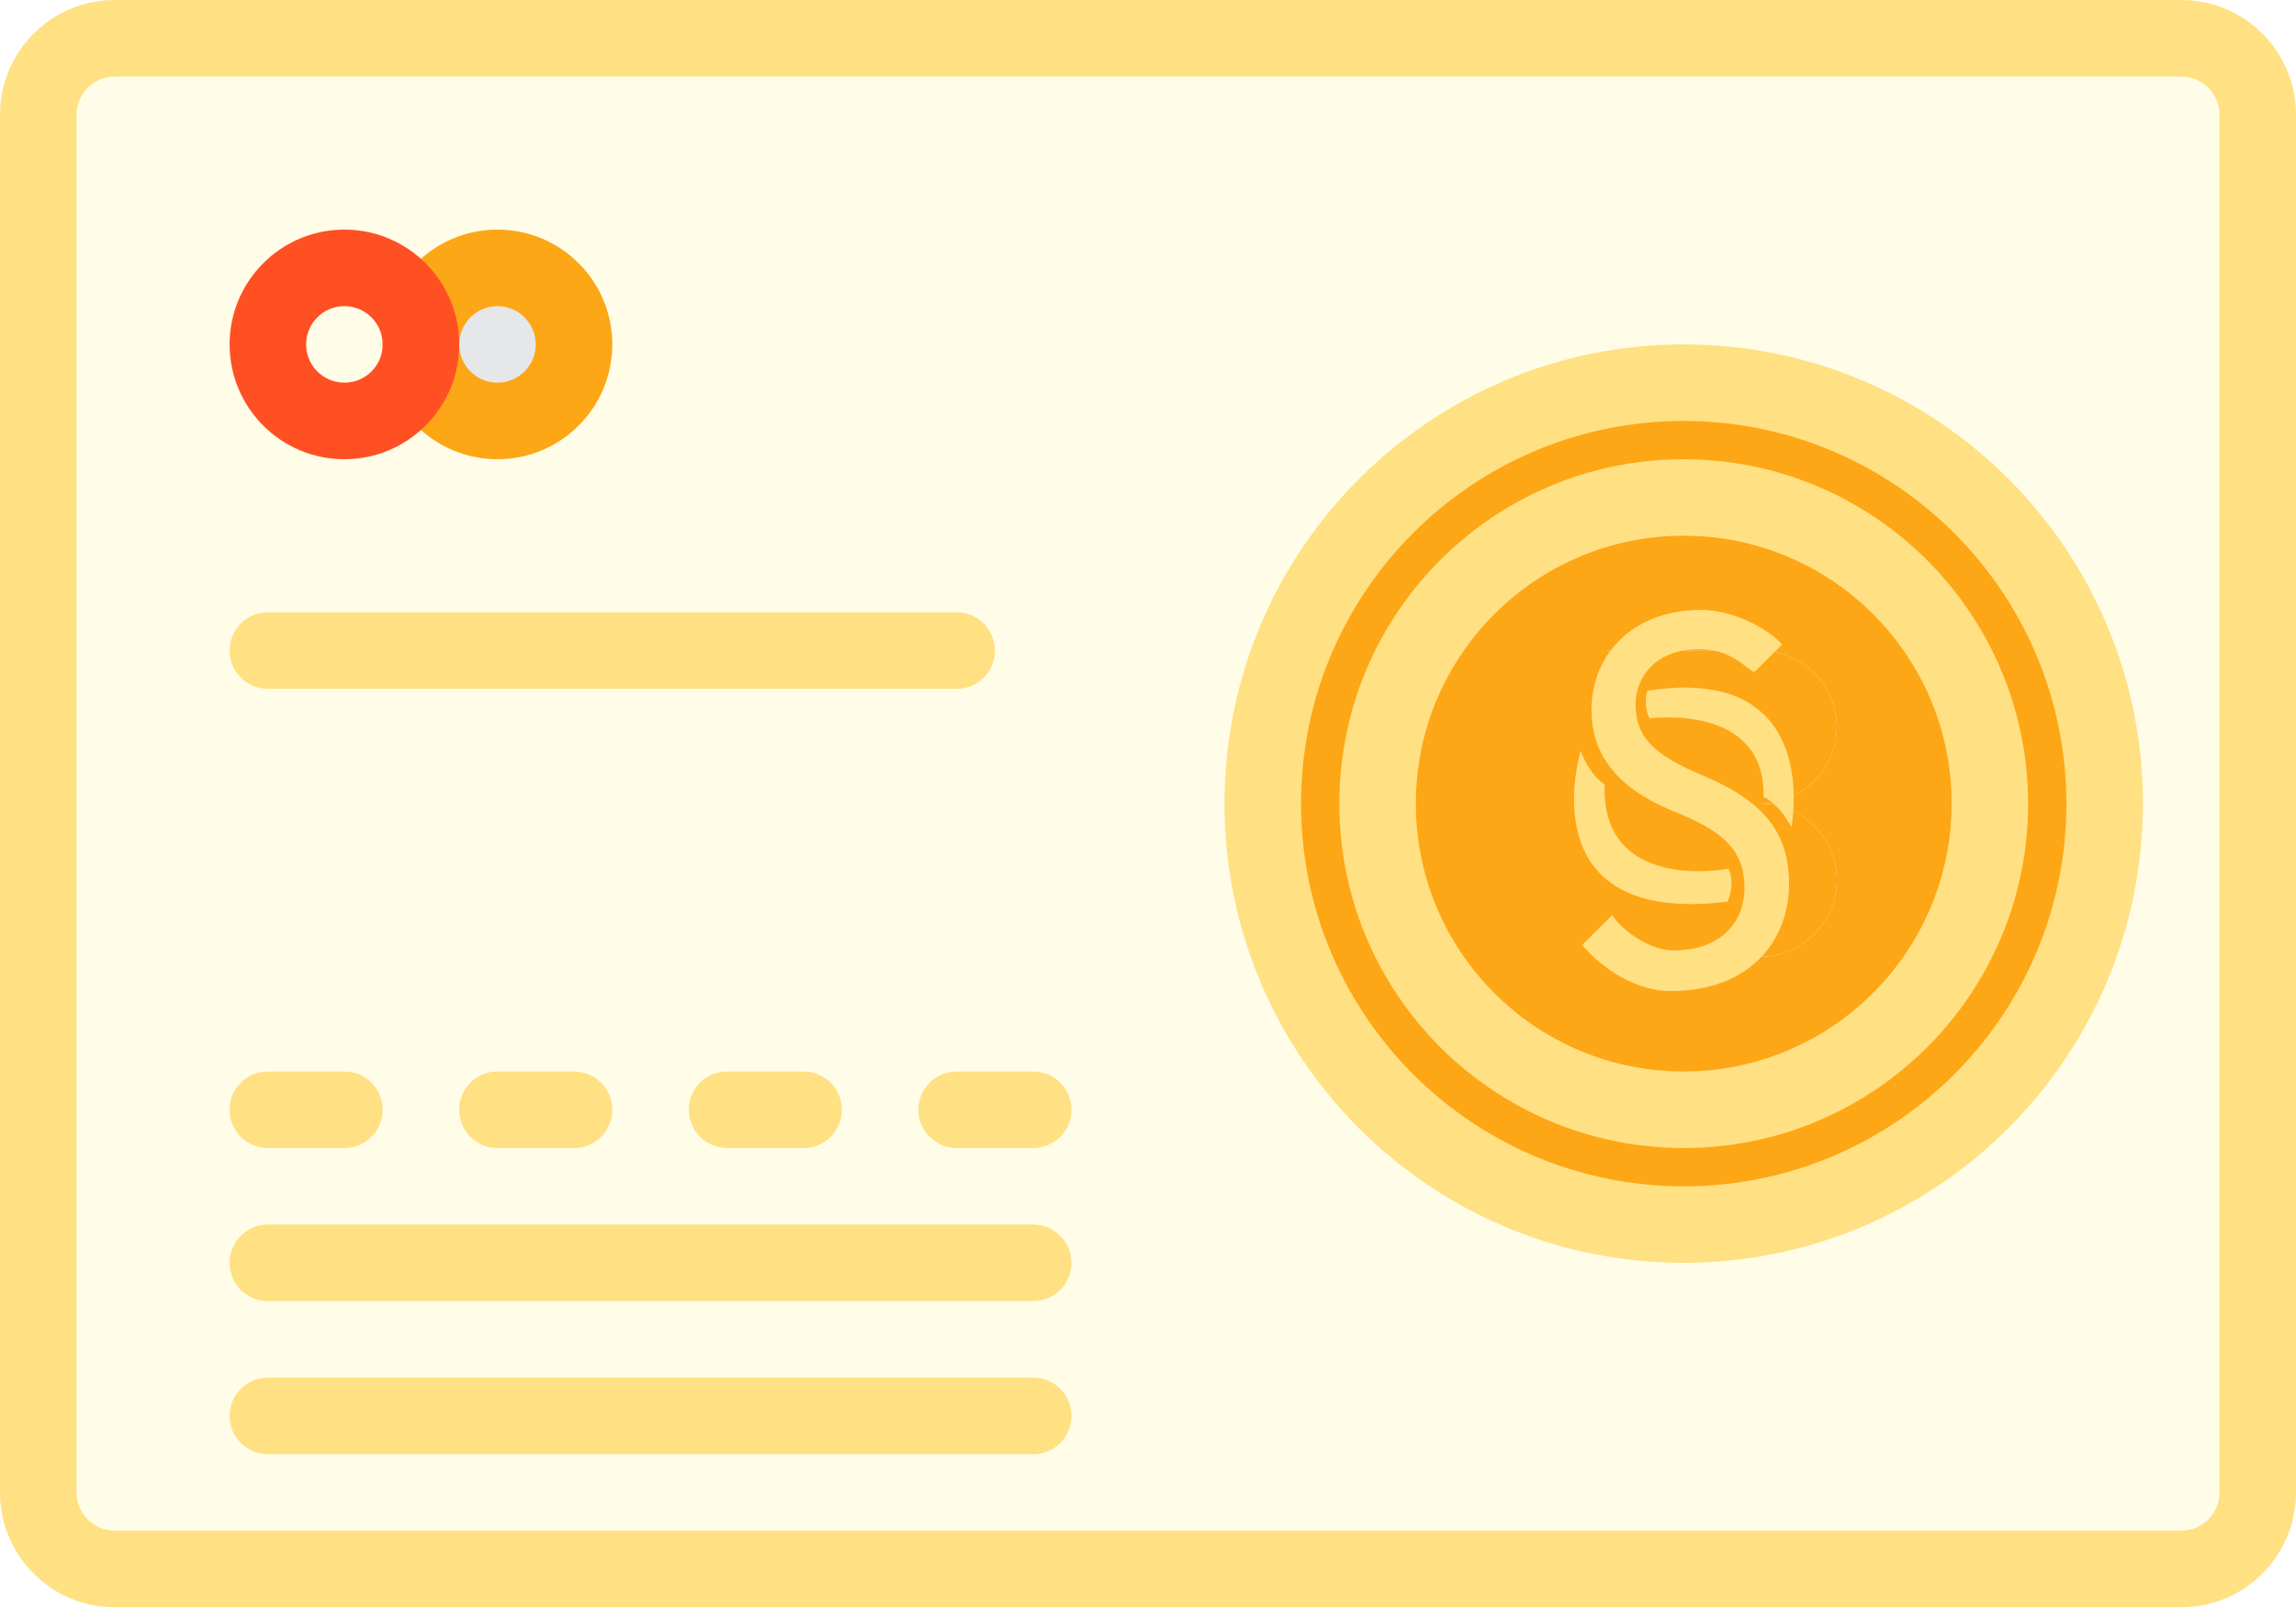
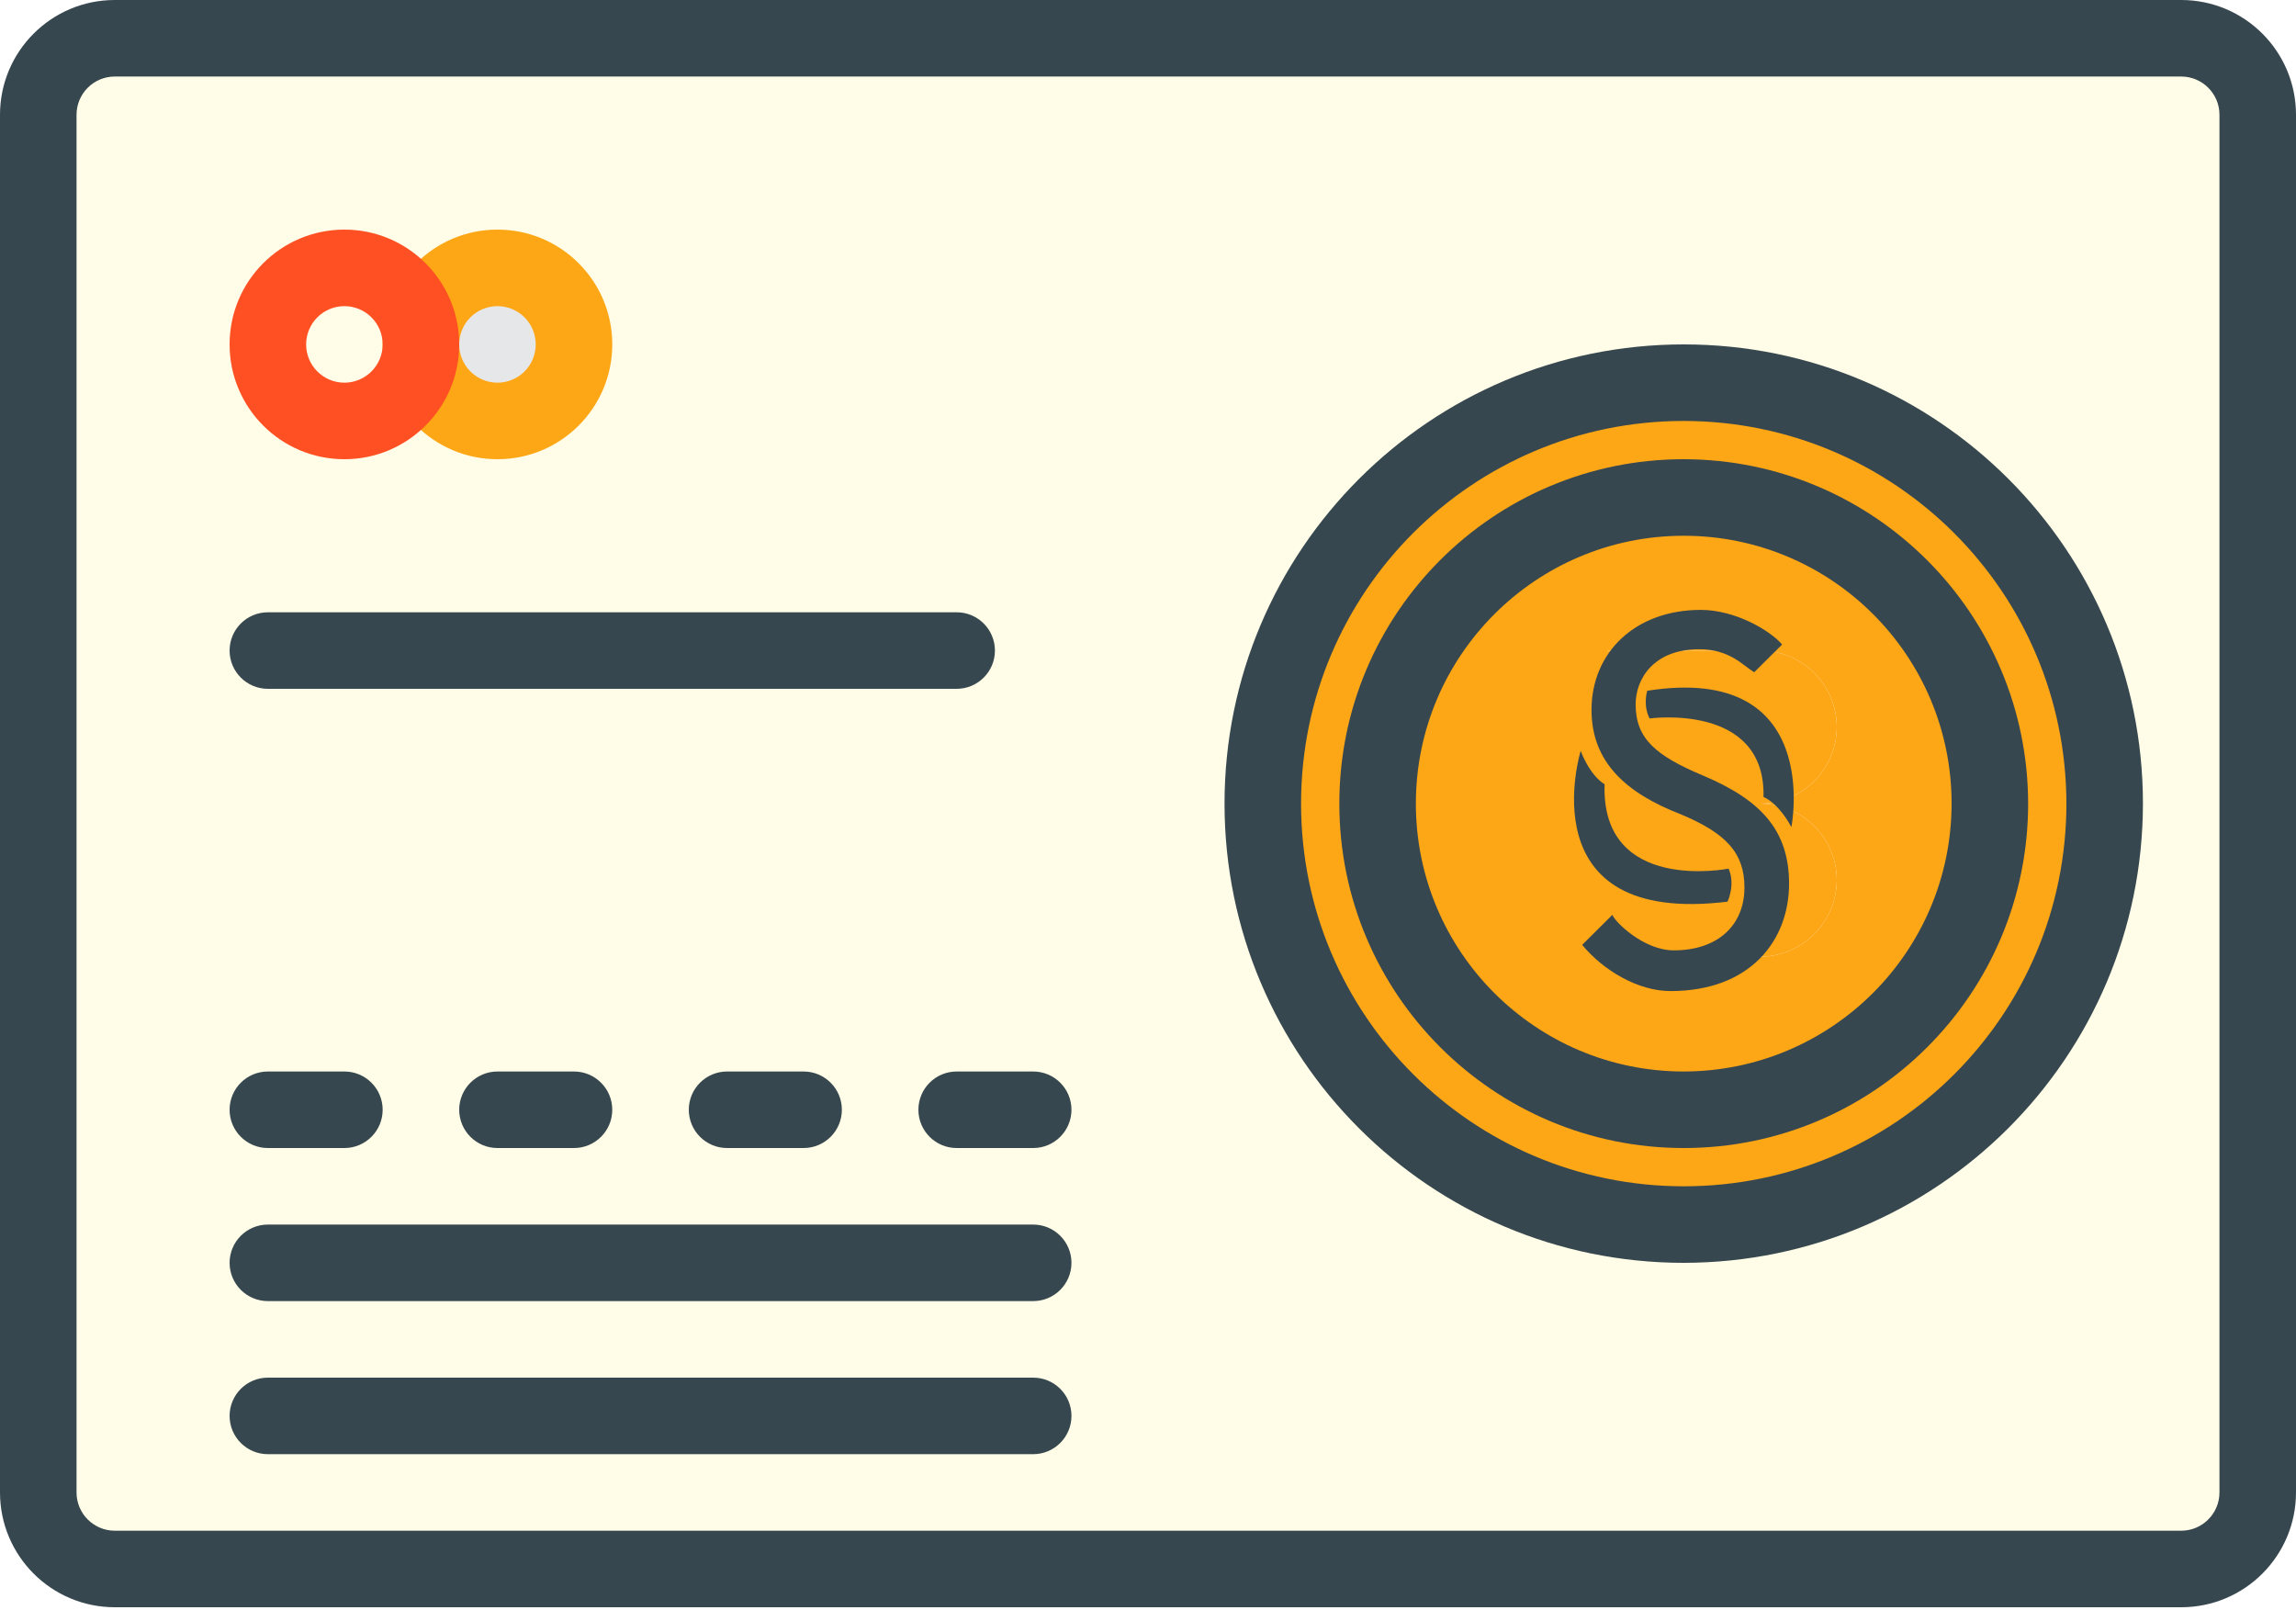
<svg xmlns="http://www.w3.org/2000/svg" width="512" height="359" viewBox="0 0 512 359" fill="none">
  <path d="M477.867 1.83105e-07H17.067C7.638 1.83105e-07 -7.6294e-09 7.637 -7.6294e-09 17.067V324.267C-7.6294e-09 333.696 7.637 341.334 17.067 341.334H477.867C487.296 341.334 494.934 333.697 494.934 324.267V17.067C494.934 7.638 487.296 1.83105e-07 477.867 1.83105e-07ZM68.267 51.2C77.696 51.2 85.334 58.837 85.334 68.267C85.334 58.838 92.971 51.2 102.401 51.2C111.831 51.2 119.467 58.838 119.467 68.267C119.467 77.696 111.83 85.334 102.4 85.334C92.97 85.334 85.333 77.697 85.333 68.267C85.333 77.696 77.696 85.334 68.266 85.334C58.836 85.334 51.199 77.697 51.199 68.267C51.2 58.838 58.838 51.2 68.267 51.2ZM366.934 264.534C315.094 264.534 273.067 222.507 273.067 170.667C273.067 118.827 315.094 76.8 366.934 76.8C418.774 76.8 460.8 118.827 460.8 170.667C460.8 222.507 418.774 264.534 366.934 264.534Z" transform="translate(8.53296 8.53296)" fill="#FFFDE7" />
  <path d="M17.067 34.134C26.493 34.134 34.134 26.493 34.134 17.067C34.134 7.641 26.493 4.76074e-06 17.067 4.76074e-06C7.641 4.76074e-06 0 7.641 0 17.067C0 26.493 7.641 34.134 17.067 34.134Z" transform="translate(59.7329 59.7329)" fill="#FFFDE7" />
  <path d="M17.067 34.134C26.493 34.134 34.134 26.493 34.134 17.067C34.134 7.641 26.493 4.76074e-06 17.067 4.76074e-06C7.641 4.76074e-06 -2.68555e-06 7.641 -2.68555e-06 17.067C-2.68555e-06 26.493 7.641 34.134 17.067 34.134Z" transform="translate(93.866 59.7329)" fill="#E6E7E8" />
  <path d="M93.867 -4.39453e-06C42.027 -4.39453e-06 6.10352e-06 42.027 6.10352e-06 93.867C6.10352e-06 145.707 42.027 187.734 93.867 187.734C145.707 187.734 187.733 145.707 187.733 93.867C187.733 42.027 145.707 -4.39453e-06 93.867 -4.39453e-06ZM93.867 162.134C56.167 162.134 25.6 131.568 25.6 93.867C25.6 56.166 56.166 25.6 93.867 25.6C131.568 25.6 162.133 56.167 162.133 93.867C162.133 131.567 131.567 162.134 93.867 162.134Z" transform="translate(281.6 85.333)" fill="#fda616" />
  <path d="M68.267 1.70898e-06C30.567 1.70898e-06 1.2207e-05 30.566 1.2207e-05 68.267C1.2207e-05 105.968 30.566 136.534 68.267 136.534C105.968 136.534 136.533 105.967 136.533 68.267C136.533 30.567 105.967 1.70898e-06 68.267 1.70898e-06ZM102.4 85.334C102.332 94.729 94.729 102.332 85.333 102.401H68.266H51.2V34.134H68.267H85.334C94.746 34.16 102.375 41.788 102.401 51.201C102.333 60.596 94.73 68.199 85.334 68.268C94.746 68.293 102.374 75.921 102.4 85.334Z" transform="translate(307.2 110.933)" fill="#fda616" />
  <path d="M51.2 17.067C51.174 7.655 43.546 0.026 34.133 -2.68555e-06H-6.10352e-06V34.134H34.133C43.529 34.066 51.132 26.463 51.2 17.067Z" transform="translate(358.4 145.066)" fill="#fda616" />
  <path d="M-6.10352e-06 34.134H34.133C43.528 34.066 51.131 26.463 51.2 17.067C51.174 7.655 43.546 0.026 34.133 -7.08008e-06H-6.10352e-06V34.134Z" transform="translate(358.4 179.199)" fill="#fda616" />
  <path d="M25.6 51.2C11.46 51.2 1.83105e-07 39.74 1.83105e-07 25.6C1.83105e-07 11.46 11.46 0 25.6 0C39.74 0 51.2 11.46 51.2 25.6C51.2 39.74 39.74 51.2 25.6 51.2ZM25.6 17.067C20.89 17.067 17.067 20.89 17.067 25.6C17.067 30.31 20.89 34.133 25.6 34.133C30.31 34.133 34.133 30.31 34.133 25.6C34.133 20.89 30.311 17.067 25.6 17.067Z" transform="translate(85.333 51.2)" fill="#fda616" />
-   <path d="M486.4 358.4H25.6C11.46 358.4 0 346.94 0 332.8V25.6C0 11.46 11.46 3.05176e-06 25.6 3.05176e-06H486.4C500.54 3.05176e-06 512 11.46 512 25.6V332.8C512 346.94 500.54 358.4 486.4 358.4ZM25.6 17.067C20.89 17.067 17.067 20.89 17.067 25.6V332.8C17.067 337.51 20.89 341.333 25.6 341.333H486.4C491.11 341.333 494.933 337.51 494.933 332.8V25.6C494.933 20.89 491.11 17.067 486.4 17.067H25.6Z" fill="#FFE082" />
-   <path d="M25.6 17.066H8.533C3.823 17.066 7.62939e-07 13.243 7.62939e-07 8.533C7.62939e-07 3.823 3.823 8.78906e-06 8.533 8.78906e-06H25.6C30.31 8.78906e-06 34.133 3.823 34.133 8.533C34.133 13.243 30.31 17.066 25.6 17.066Z" transform="translate(51.2 238.934)" fill="#FFE082" />
-   <path d="M25.6 17.066H8.533C3.823 17.066 1.52588e-06 13.243 1.52588e-06 8.533C1.52588e-06 3.823 3.823 8.78906e-06 8.533 8.78906e-06H25.6C30.31 8.78906e-06 34.133 3.823 34.133 8.533C34.133 13.243 30.31 17.066 25.6 17.066Z" transform="translate(102.4 238.934)" fill="#FFE082" />
-   <path d="M25.6 17.066H8.533C3.823 17.066 6.10352e-06 13.243 6.10352e-06 8.533C6.10352e-06 3.823 3.823 8.78906e-06 8.533 8.78906e-06H25.6C30.31 8.78906e-06 34.133 3.823 34.133 8.533C34.133 13.243 30.31 17.066 25.6 17.066Z" transform="translate(153.6 238.934)" fill="#FFE082" />
-   <path d="M25.6 17.066H8.533C3.823 17.066 3.05176e-06 13.243 3.05176e-06 8.533C3.05176e-06 3.823 3.823 8.78906e-06 8.533 8.78906e-06H25.6C30.31 8.78906e-06 34.133 3.823 34.133 8.533C34.133 13.243 30.31 17.066 25.6 17.066Z" transform="translate(204.8 238.934)" fill="#FFE082" />
-   <path d="M179.2 17.066H8.533C3.823 17.066 7.62939e-07 13.243 7.62939e-07 8.533C7.62939e-07 3.823 3.823 4.39453e-06 8.533 4.39453e-06H179.2C183.91 4.39453e-06 187.733 3.823 187.733 8.533C187.733 13.243 183.91 17.066 179.2 17.066Z" transform="translate(51.2 273.067)" fill="#FFE082" />
-   <path d="M179.2 17.067H8.533C3.823 17.067 7.62939e-07 13.244 7.62939e-07 8.534C7.62939e-07 3.824 3.823 0 8.533 0H179.2C183.91 0 187.733 3.823 187.733 8.533C187.733 13.243 183.91 17.067 179.2 17.067Z" transform="translate(51.2 307.2)" fill="#FFE082" />
+   <path d="M486.4 358.4H25.6C11.46 358.4 0 346.94 0 332.8V25.6C0 11.46 11.46 3.05176e-06 25.6 3.05176e-06H486.4C500.54 3.05176e-06 512 11.46 512 25.6V332.8C512 346.94 500.54 358.4 486.4 358.4ZM25.6 17.067C20.89 17.067 17.067 20.89 17.067 25.6V332.8C17.067 337.51 20.89 341.333 25.6 341.333H486.4C491.11 341.333 494.933 337.51 494.933 332.8V25.6C494.933 20.89 491.11 17.067 486.4 17.067H25.6Z" fill="#37474F" />
+   <path d="M25.6 17.066H8.533C3.823 17.066 7.62939e-07 13.243 7.62939e-07 8.533C7.62939e-07 3.823 3.823 8.78906e-06 8.533 8.78906e-06H25.6C30.31 8.78906e-06 34.133 3.823 34.133 8.533C34.133 13.243 30.31 17.066 25.6 17.066Z" transform="translate(51.2 238.934)" fill="#37474F" />
+   <path d="M25.6 17.066H8.533C3.823 17.066 1.52588e-06 13.243 1.52588e-06 8.533C1.52588e-06 3.823 3.823 8.78906e-06 8.533 8.78906e-06H25.6C30.31 8.78906e-06 34.133 3.823 34.133 8.533C34.133 13.243 30.31 17.066 25.6 17.066Z" transform="translate(102.4 238.934)" fill="#37474F" />
+   <path d="M25.6 17.066H8.533C3.823 17.066 6.10352e-06 13.243 6.10352e-06 8.533C6.10352e-06 3.823 3.823 8.78906e-06 8.533 8.78906e-06H25.6C30.31 8.78906e-06 34.133 3.823 34.133 8.533C34.133 13.243 30.31 17.066 25.6 17.066Z" transform="translate(153.6 238.934)" fill="#37474F" />
+   <path d="M25.6 17.066H8.533C3.823 17.066 3.05176e-06 13.243 3.05176e-06 8.533C3.05176e-06 3.823 3.823 8.78906e-06 8.533 8.78906e-06H25.6C30.31 8.78906e-06 34.133 3.823 34.133 8.533C34.133 13.243 30.31 17.066 25.6 17.066Z" transform="translate(204.8 238.934)" fill="#37474F" />
+   <path d="M179.2 17.066H8.533C3.823 17.066 7.62939e-07 13.243 7.62939e-07 8.533C7.62939e-07 3.823 3.823 4.39453e-06 8.533 4.39453e-06H179.2C183.91 4.39453e-06 187.733 3.823 187.733 8.533C187.733 13.243 183.91 17.066 179.2 17.066Z" transform="translate(51.2 273.067)" fill="#37474F" />
+   <path d="M179.2 17.067H8.533C3.823 17.067 7.62939e-07 13.244 7.62939e-07 8.534C7.62939e-07 3.824 3.823 0 8.533 0H179.2C183.91 0 187.733 3.823 187.733 8.533C187.733 13.243 183.91 17.067 179.2 17.067Z" transform="translate(51.2 307.2)" fill="#37474F" />
  <path d="M25.6 17.067C20.89 17.067 17.067 20.89 17.067 25.6C17.067 30.31 20.89 34.133 25.6 34.133C30.31 34.133 34.133 30.31 34.133 25.6C34.133 20.89 30.31 17.067 25.6 17.067ZM25.6 51.2C11.46 51.2 7.62939e-07 39.74 7.62939e-07 25.6C7.62939e-07 11.46 11.46 0 25.6 0C39.74 0 51.2 11.46 51.2 25.6C51.2 39.74 39.74 51.2 25.6 51.2Z" transform="translate(51.2 51.2)" fill="#FF5023" />
-   <path d="M162.133 17.066H8.533C3.823 17.066 7.62939e-07 13.243 7.62939e-07 8.533C7.62939e-07 3.823 3.823 -3.66211e-07 8.533 -3.66211e-07H162.133C166.843 -3.66211e-07 170.666 3.823 170.666 8.533C170.667 13.243 166.844 17.066 162.133 17.066Z" transform="translate(51.2 136.534)" fill="#FFE082" />
-   <path d="M76.8 -3.05176e-06C34.381 -3.05176e-06 -7.8125e-06 34.381 -7.8125e-06 76.8C-7.8125e-06 119.219 34.381 153.6 76.8 153.6C119.219 153.6 153.6 119.219 153.6 76.8C153.548 34.406 119.193 0.051 76.8 -3.05176e-06ZM76.8 136.533C43.81 136.533 17.067 109.79 17.067 76.8C17.067 43.81 43.81 17.067 76.8 17.067C109.79 17.067 136.533 43.81 136.533 76.8C136.49 109.773 109.772 136.491 76.8 136.533Z" transform="translate(298.667 102.4)" fill="#FFE082" />
-   <path d="M102.4 204.8C45.85 204.8 -1.3916e-05 158.95 -1.3916e-05 102.4C-1.3916e-05 45.85 45.85 6.10352e-06 102.4 6.10352e-06C158.95 6.10352e-06 204.8 45.85 204.8 102.4C204.74 158.925 158.924 204.74 102.4 204.8ZM102.4 17.067C55.27 17.067 17.067 55.271 17.067 102.4C17.067 149.529 55.271 187.733 102.4 187.733C149.529 187.733 187.733 149.53 187.733 102.4C187.682 55.296 149.504 17.118 102.4 17.067Z" transform="translate(273.067 76.8)" fill="#FFE082" />
-   <path d="M6.739 68C7.257 69.545 13.712 75.92 20.421 75.92C30.373 75.92 36.187 70.192 36.187 61.907C36.187 54.229 32.16 49.842 21.986 45.577C9.687 40.825 2.084 33.878 2.084 22.301C2.084 9.505 11.812 -4.10312e-08 26.458 -4.10312e-08C34.174 -4.10312e-08 41.99 4.636 44.582 7.726L38.361 13.909C35.902 12.447 32.949 8.773 26.123 8.773C15.84 8.773 11.922 15.476 11.922 21.082C11.922 28.76 16.508 32.537 26.906 36.924C39.652 42.286 46.137 48.989 46.137 61.053C46.137 73.728 37.478 85 19.699 85C12.431 85 4.665 80.364 -4.40412e-07 74.698L6.739 68Z" transform="translate(352.819 136)" fill="#FFE082" />
-   <path d="M0.338 0.704C0.338 0.704 -0.698 3.795 0.857 6.885C0.857 6.885 26.776 3.278 26.258 24.401C26.258 24.401 29.368 25.43 32.478 31.097C32.478 31.097 39.736 -5.479 0.338 0.704V0.704Z" transform="translate(366.996 153.327)" fill="#FFE082" />
-   <path d="M34.237 33.615C34.237 33.615 36.041 29.861 34.477 26.254C34.477 26.254 5.975 31.921 6.82 7.413C6.82 7.413 3.861 6.005 1.484 -1.09417e-07C1.493 -1.09417e-07 -10.623 39.132 34.237 33.615Z" transform="translate(351 167.444)" fill="#FFE082" />
+   <path d="M162.133 17.066H8.533C3.823 17.066 7.62939e-07 13.243 7.62939e-07 8.533C7.62939e-07 3.823 3.823 -3.66211e-07 8.533 -3.66211e-07H162.133C166.843 -3.66211e-07 170.666 3.823 170.666 8.533C170.667 13.243 166.844 17.066 162.133 17.066Z" transform="translate(51.2 136.534)" fill="#37474F" />
+   <path d="M76.8 -3.05176e-06C34.381 -3.05176e-06 -7.8125e-06 34.381 -7.8125e-06 76.8C-7.8125e-06 119.219 34.381 153.6 76.8 153.6C119.219 153.6 153.6 119.219 153.6 76.8C153.548 34.406 119.193 0.051 76.8 -3.05176e-06ZM76.8 136.533C43.81 136.533 17.067 109.79 17.067 76.8C17.067 43.81 43.81 17.067 76.8 17.067C109.79 17.067 136.533 43.81 136.533 76.8C136.49 109.773 109.772 136.491 76.8 136.533Z" transform="translate(298.667 102.4)" fill="#37474F" />
+   <path d="M102.4 204.8C45.85 204.8 -1.3916e-05 158.95 -1.3916e-05 102.4C-1.3916e-05 45.85 45.85 6.10352e-06 102.4 6.10352e-06C158.95 6.10352e-06 204.8 45.85 204.8 102.4C204.74 158.925 158.924 204.74 102.4 204.8ZM102.4 17.067C55.27 17.067 17.067 55.271 17.067 102.4C17.067 149.529 55.271 187.733 102.4 187.733C149.529 187.733 187.733 149.53 187.733 102.4C187.682 55.296 149.504 17.118 102.4 17.067Z" transform="translate(273.067 76.8)" fill="#37474F" />
+   <path d="M6.739 68C7.257 69.545 13.712 75.92 20.421 75.92C30.373 75.92 36.187 70.192 36.187 61.907C36.187 54.229 32.16 49.842 21.986 45.577C9.687 40.825 2.084 33.878 2.084 22.301C2.084 9.505 11.812 -4.10312e-08 26.458 -4.10312e-08C34.174 -4.10312e-08 41.99 4.636 44.582 7.726L38.361 13.909C35.902 12.447 32.949 8.773 26.123 8.773C15.84 8.773 11.922 15.476 11.922 21.082C11.922 28.76 16.508 32.537 26.906 36.924C39.652 42.286 46.137 48.989 46.137 61.053C46.137 73.728 37.478 85 19.699 85C12.431 85 4.665 80.364 -4.40412e-07 74.698L6.739 68Z" transform="translate(352.819 136)" fill="#37474F" />
+   <path d="M0.338 0.704C0.338 0.704 -0.698 3.795 0.857 6.885C0.857 6.885 26.776 3.278 26.258 24.401C26.258 24.401 29.368 25.43 32.478 31.097C32.478 31.097 39.736 -5.479 0.338 0.704V0.704Z" transform="translate(366.996 153.327)" fill="#37474F" />
+   <path d="M34.237 33.615C34.237 33.615 36.041 29.861 34.477 26.254C34.477 26.254 5.975 31.921 6.82 7.413C6.82 7.413 3.861 6.005 1.484 -1.09417e-07C1.493 -1.09417e-07 -10.623 39.132 34.237 33.615Z" transform="translate(351 167.444)" fill="#37474F" />
</svg>
